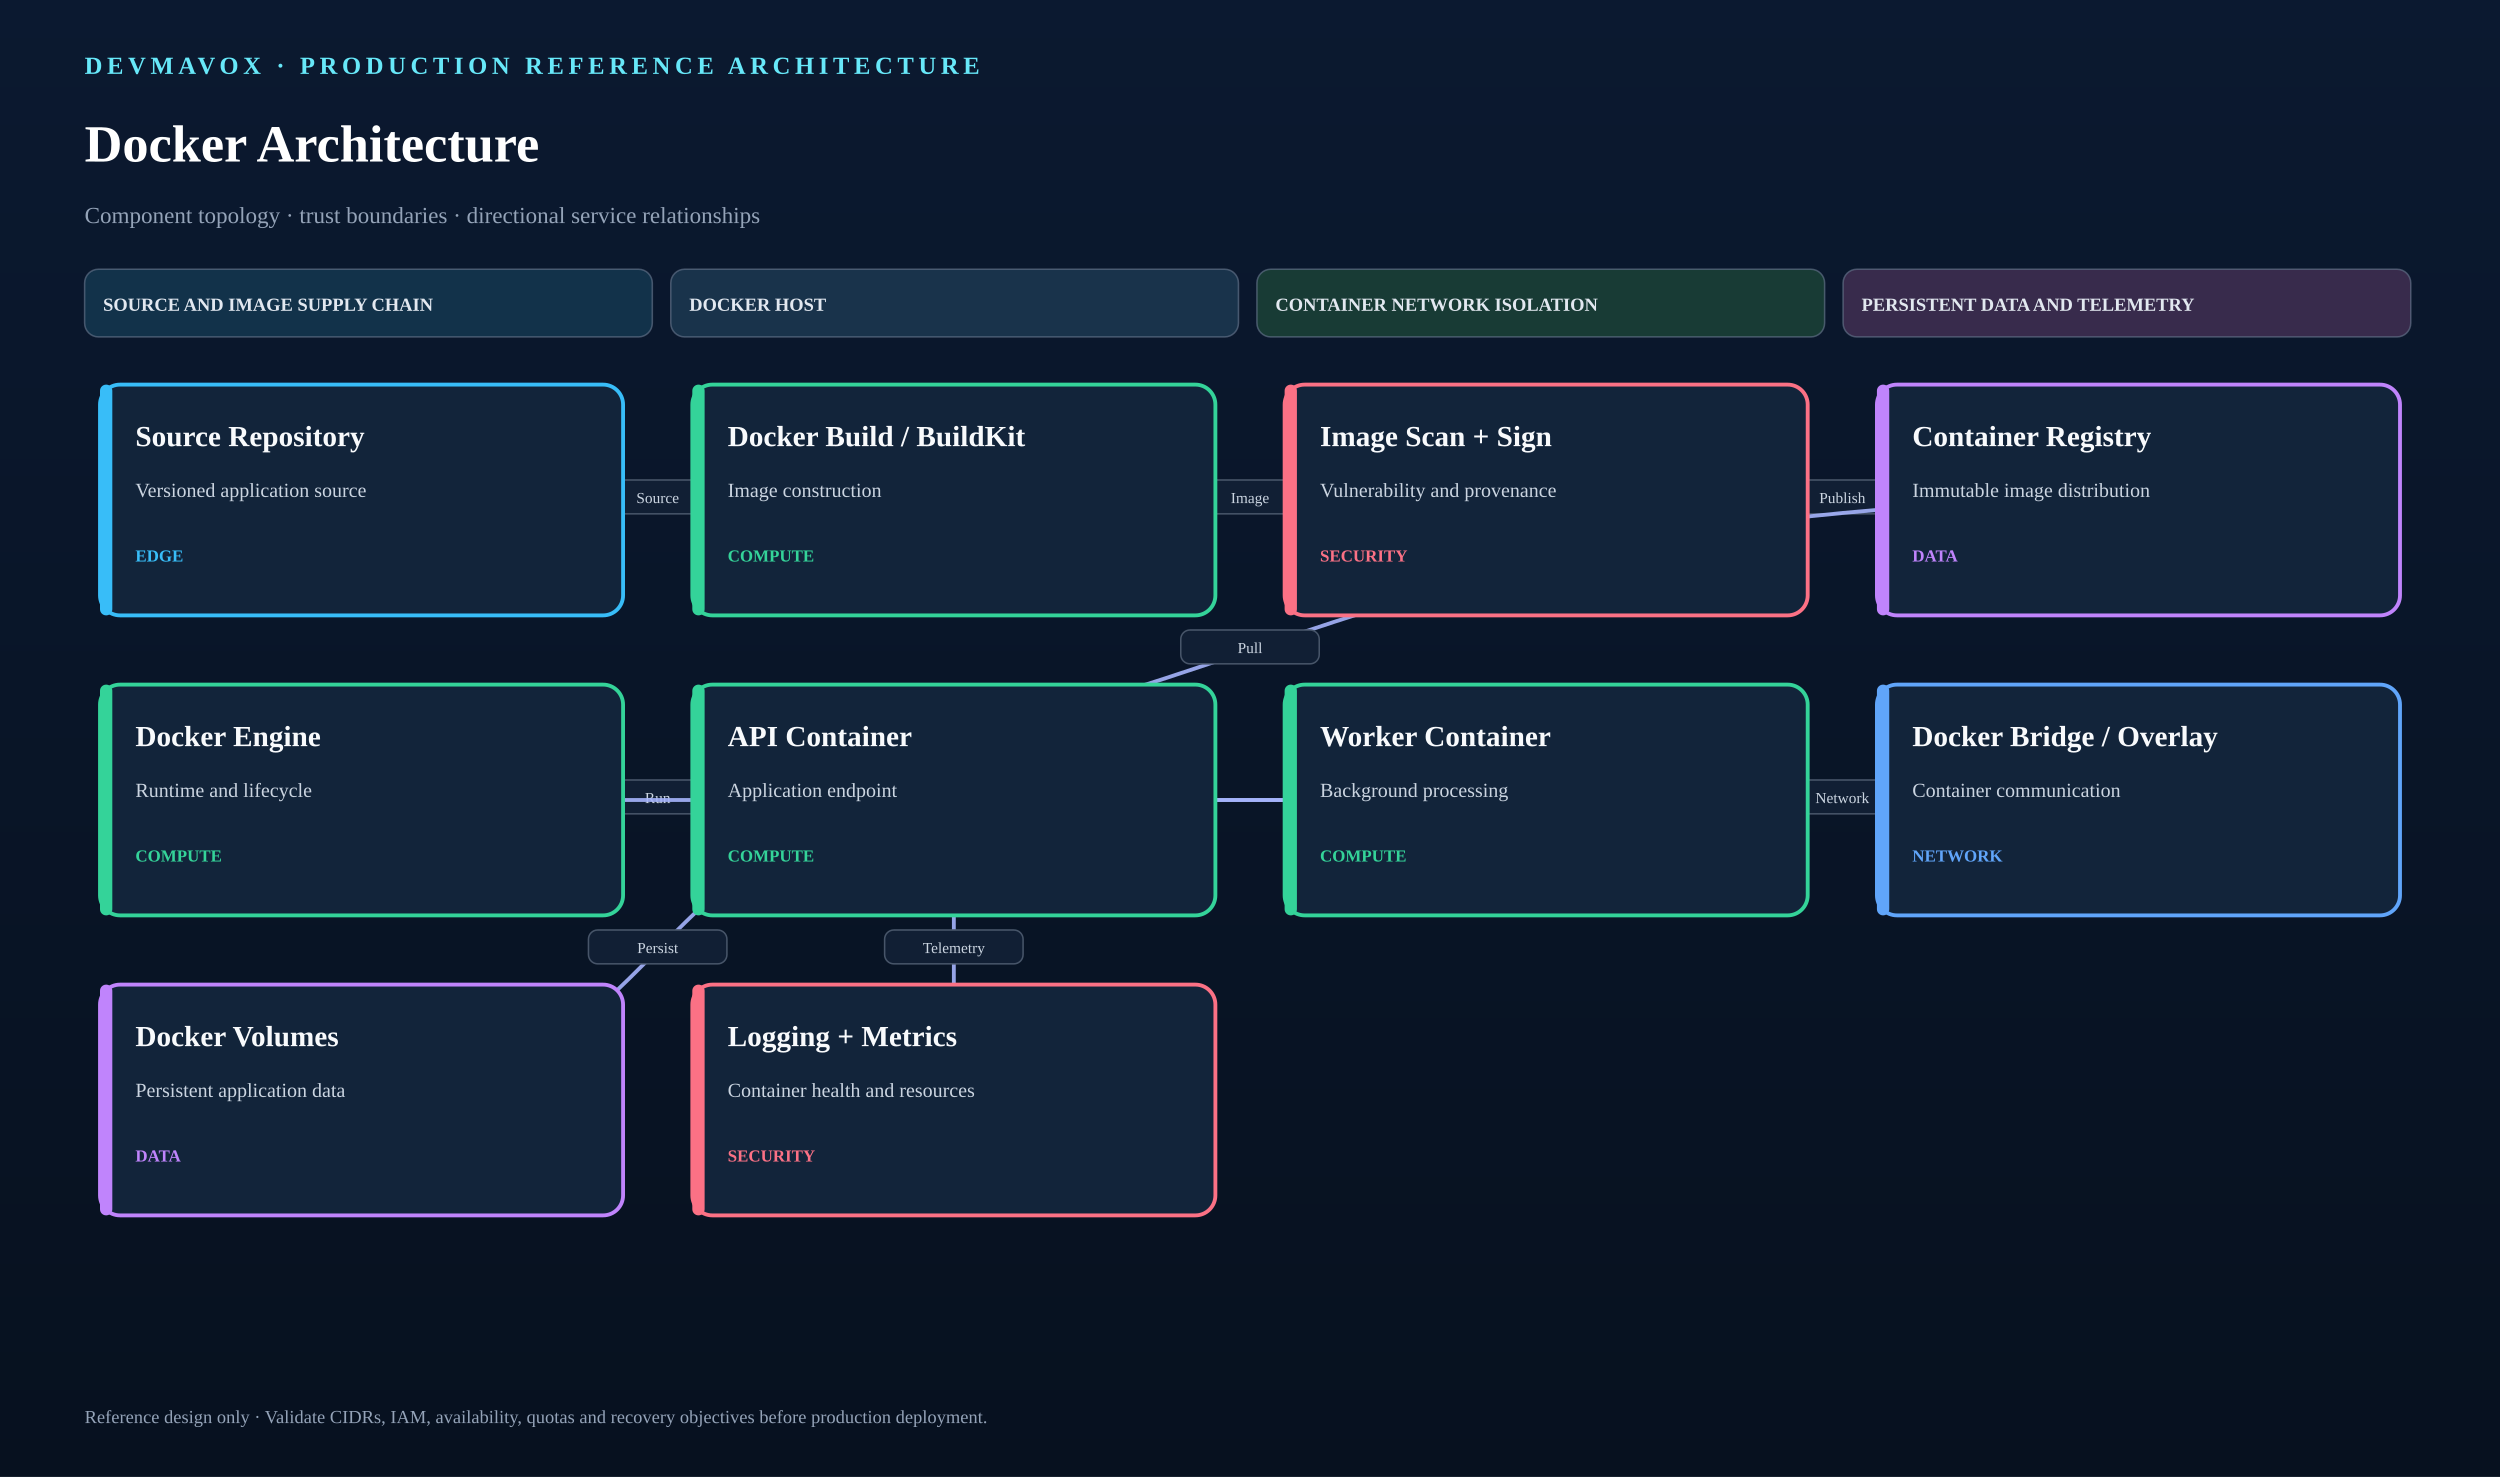
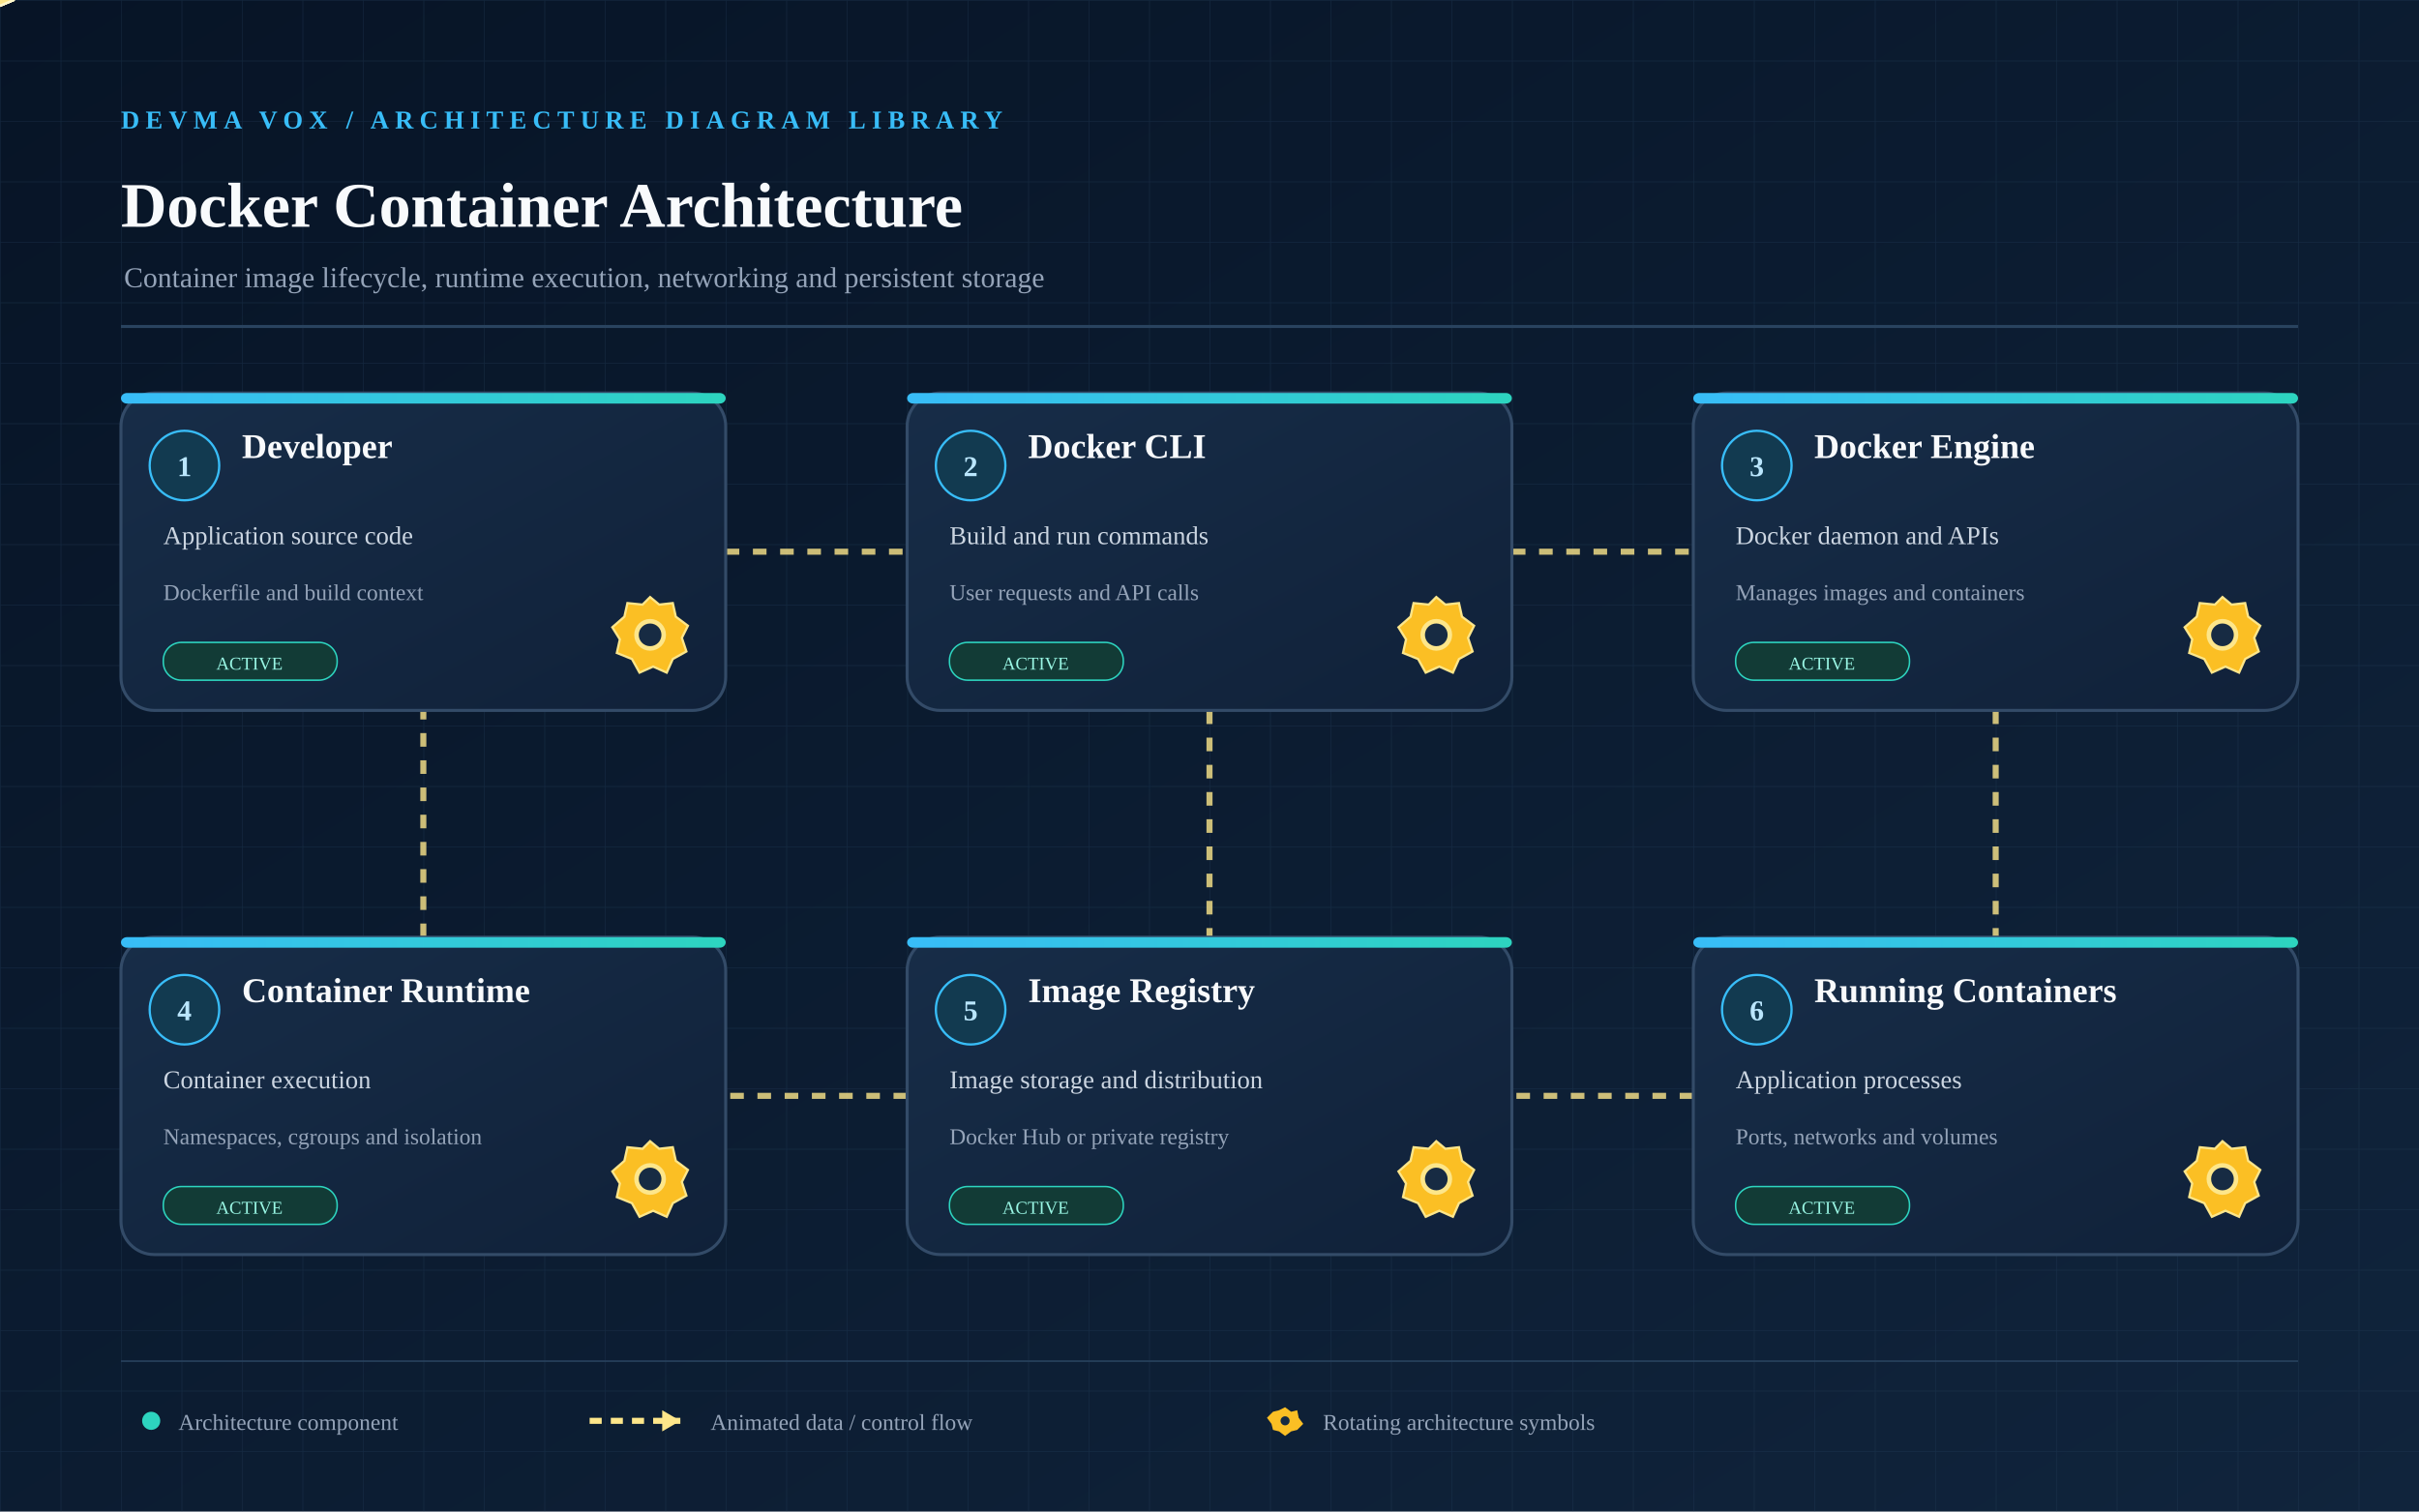
- <svg xmlns="http://www.w3.org/2000/svg" width="1625" height="960" viewBox="0 0 1625 960">
+ <svg xmlns="http://www.w3.org/2000/svg" width="1600" height="1000" viewBox="0 0 1600 1000">
  <defs>
-     <linearGradient id="bg" x2="0" y2="1">
-       <stop stop-color="#0b1930" />
-       <stop offset="1" stop-color="#07111f" />
+     <linearGradient id="background" x1="0" y1="0" x2="1" y2="1">
+       <stop offset="0" stop-color="#071426" />
+       <stop offset="1" stop-color="#10243C" />
    </linearGradient>
-     <marker id="arr" markerWidth="10" markerHeight="10" refX="8" refY="4" orient="auto">
-       <path d="M0 0 L0 8 L9 4Z" fill="#cbd5e1" />
-     </marker>
+     <linearGradient id="card" x1="0" y1="0" x2="1" y2="1">
+       <stop offset="0" stop-color="#172D48" />
+       <stop offset="1" stop-color="#102139" />
+     </linearGradient>
+     <linearGradient id="accent">
+       <stop offset="0" stop-color="#38BDF8" />
+       <stop offset="1" stop-color="#2DD4BF" />
+     </linearGradient>
+     <pattern id="grid" width="40" height="40" patternUnits="userSpaceOnUse">
+       <path d="M40 0H0V40" fill="none" stroke="#24415E" stroke-width="1" opacity=".35" />
+     </pattern>
  </defs>
-   <rect width="100%" height="100%" fill="url(#bg)" />
-   <text x="55" y="48" fill="#67e8f9" font-size="16" font-weight="700" letter-spacing="3">DEVMAVOX · PRODUCTION REFERENCE ARCHITECTURE</text>
-   <text x="55" y="105" fill="white" font-size="34" font-weight="800">Docker Architecture</text>
-   <text x="55" y="145" fill="#94a3b8" font-size="15">Component topology · trust boundaries · directional service relationships</text>
-   <rect x="55" y="175" width="369" height="44" rx="9" fill="#12324a" stroke="#64748b" stroke-opacity=".65" />
-   <text x="67" y="202" fill="#e2e8f0" font-size="12" font-weight="700">SOURCE AND IMAGE SUPPLY CHAIN</text>
-   <rect x="436" y="175" width="369" height="44" rx="9" fill="#19334b" stroke="#64748b" stroke-opacity=".65" />
-   <text x="448" y="202" fill="#e2e8f0" font-size="12" font-weight="700">DOCKER HOST</text>
-   <rect x="817" y="175" width="369" height="44" rx="9" fill="#183b35" stroke="#64748b" stroke-opacity=".65" />
-   <text x="829" y="202" fill="#e2e8f0" font-size="12" font-weight="700">CONTAINER NETWORK ISOLATION</text>
-   <rect x="1198" y="175" width="369" height="44" rx="9" fill="#382b4c" stroke="#64748b" stroke-opacity=".65" />
-   <text x="1210" y="202" fill="#e2e8f0" font-size="12" font-weight="700">PERSISTENT DATA AND TELEMETRY</text>
-   <path d="M 235 325 C 427.5 325, 427.5 325, 620 325" fill="none" stroke="#a5b4fc" stroke-width="2.5" marker-end="url(#arr)" opacity=".9" />
-   <rect x="382.5" y="312" width="90" height="22" rx="6" fill="#111f34" stroke="#475569" />
-   <text x="427.5" y="327" fill="#cbd5e1" text-anchor="middle" font-size="10">Source</text>
-   <path d="M 620 325 C 812.5 325, 812.5 325, 1005 325" fill="none" stroke="#a5b4fc" stroke-width="2.5" marker-end="url(#arr)" opacity=".9" />
-   <rect x="767.5" y="312" width="90" height="22" rx="6" fill="#111f34" stroke="#475569" />
-   <text x="812.5" y="327" fill="#cbd5e1" text-anchor="middle" font-size="10">Image</text>
-   <path d="M 1005 325 C 1197.5 325, 1197.5 325, 1390 325" fill="none" stroke="#a5b4fc" stroke-width="2.5" marker-end="url(#arr)" opacity=".9" />
-   <rect x="1152.5" y="312" width="90" height="22" rx="6" fill="#111f34" stroke="#475569" />
-   <text x="1197.5" y="327" fill="#cbd5e1" text-anchor="middle" font-size="10">Publish</text>
-   <path d="M 1390 325 C 812.5 325, 812.5 520, 235 520" fill="none" stroke="#a5b4fc" stroke-width="2.5" marker-end="url(#arr)" opacity=".9" />
-   <rect x="767.5" y="409.5" width="90" height="22" rx="6" fill="#111f34" stroke="#475569" />
-   <text x="812.5" y="424.5" fill="#cbd5e1" text-anchor="middle" font-size="10">Pull</text>
-   <path d="M 235 520 C 427.5 520, 427.5 520, 620 520" fill="none" stroke="#a5b4fc" stroke-width="2.5" marker-end="url(#arr)" opacity=".9" />
-   <rect x="382.5" y="507" width="90" height="22" rx="6" fill="#111f34" stroke="#475569" />
-   <text x="427.5" y="522" fill="#cbd5e1" text-anchor="middle" font-size="10">Run</text>
-   <path d="M 235 520 C 620 520, 620 520, 1005 520" fill="none" stroke="#a5b4fc" stroke-width="2.5" marker-end="url(#arr)" opacity=".9" />
-   <rect x="575" y="507" width="90" height="22" rx="6" fill="#111f34" stroke="#475569" />
-   <text x="620" y="522" fill="#cbd5e1" text-anchor="middle" font-size="10">Run</text>
-   <path d="M 620 520 C 1005 520, 1005 520, 1390 520" fill="none" stroke="#a5b4fc" stroke-width="2.5" marker-end="url(#arr)" opacity=".9" />
-   <rect x="960" y="507" width="90" height="22" rx="6" fill="#111f34" stroke="#475569" />
-   <text x="1005" y="522" fill="#cbd5e1" text-anchor="middle" font-size="10">Network</text>
-   <path d="M 1005 520 C 1197.5 520, 1197.5 520, 1390 520" fill="none" stroke="#a5b4fc" stroke-width="2.5" marker-end="url(#arr)" opacity=".9" />
-   <rect x="1152.5" y="507" width="90" height="22" rx="6" fill="#111f34" stroke="#475569" />
-   <text x="1197.5" y="522" fill="#cbd5e1" text-anchor="middle" font-size="10">Network</text>
-   <path d="M 620 520 C 427.5 520, 427.5 715, 235 715" fill="none" stroke="#a5b4fc" stroke-width="2.5" marker-end="url(#arr)" opacity=".9" />
-   <rect x="382.5" y="604.5" width="90" height="22" rx="6" fill="#111f34" stroke="#475569" />
-   <text x="427.5" y="619.5" fill="#cbd5e1" text-anchor="middle" font-size="10">Persist</text>
-   <path d="M 620 520 C 620 520, 620 715, 620 715" fill="none" stroke="#a5b4fc" stroke-width="2.5" marker-end="url(#arr)" opacity=".9" />
-   <rect x="575" y="604.5" width="90" height="22" rx="6" fill="#111f34" stroke="#475569" />
-   <text x="620" y="619.5" fill="#cbd5e1" text-anchor="middle" font-size="10">Telemetry</text>
+   <rect width="1600" height="1000" fill="url(#background)" />
+   <rect width="1600" height="1000" fill="url(#grid)" />
+   <text x="80" y="85" font-size="17" font-weight="700" letter-spacing="4" fill="#38BDF8">DEVMA VOX  /  ARCHITECTURE DIAGRAM LIBRARY</text>
+   <text x="80" y="150" font-size="42" font-weight="800" fill="#F8FAFC">Docker Container Architecture</text>
+   <text x="82" y="190" font-size="19" fill="#94A3B8">Container image lifecycle, runtime execution, networking and persistent storage</text>
+   <rect x="80" y="215" width="1440" height="2" fill="#29435F" />
+   <path d="M480 365 H600" fill="none" stroke="#FDE68A" stroke-width="4" stroke-dasharray="9 9" opacity=".8" />
+   <path d="M1000 365 H1120" fill="none" stroke="#FDE68A" stroke-width="4" stroke-dasharray="9 9" opacity=".8" />
+   <path d="M1320 470 V620" fill="none" stroke="#FDE68A" stroke-width="4" stroke-dasharray="9 9" opacity=".8" />
+   <path d="M1120 725 H1000" fill="none" stroke="#FDE68A" stroke-width="4" stroke-dasharray="9 9" opacity=".8" />
+   <path d="M600 725 H480" fill="none" stroke="#FDE68A" stroke-width="4" stroke-dasharray="9 9" opacity=".8" />
+   <path d="M280 620 V470" fill="none" stroke="#FDE68A" stroke-width="4" stroke-dasharray="9 9" opacity=".8" />
+   <path d="M800 470 V620" fill="none" stroke="#FDE68A" stroke-width="4" stroke-dasharray="9 9" opacity=".8" />
  <g>
-     <rect x="65" y="250" width="340" height="150" rx="13" fill="#12243a" stroke="#38bdf8" stroke-width="2.5" />
-     <rect x="65" y="250" width="8" height="150" rx="4" fill="#38bdf8" />
-     <text x="88" y="290" fill="#f8fafc" font-size="19" font-weight="700">Source Repository</text>
-     <text x="88" y="323" fill="#cbd5e1" font-size="13">Versioned application source</text>
-     <text x="88" y="365" fill="#38bdf8" font-size="11" font-weight="700">EDGE</text>
+     <rect x="80" y="260" width="400" height="210" rx="22" fill="url(#card)" stroke="#334B68" stroke-width="2" />
+     <rect x="80" y="260" width="400" height="7" rx="4" fill="url(#accent)" />
+     <circle cx="122" cy="308" r="23" fill="#123A50" stroke="#38BDF8" stroke-width="1.5" />
+     <text x="122" y="315" text-anchor="middle" font-size="19" font-weight="bold" fill="#BAE6FD">1</text>
+     <text x="160" y="303" font-size="23" font-weight="700" fill="#F8FAFC">Developer</text>
+     <text x="108" y="360" font-size="17" fill="#CBD5E1">Application source code</text>
+     <text x="108" y="397" font-size="15" fill="#94A3B8">Dockerfile and build context</text>
+     <rect x="108" y="425" width="115" height="25" rx="12" fill="#123B36" stroke="#2DD4BF" />
+     <text x="165" y="443" text-anchor="middle" font-size="12" fill="#99F6E4">ACTIVE</text>
+     <g transform="translate(430,420)">
+       <g class="rotor">
+         <path d="M0,-25 L6,-20 L15,-21 L17,-12 L25,-6 L21,2 L24,11 L15,16 L11,25 L2,21 L-7,25 L-12,16 L-22,12 L-20,3 L-25,-5 L-17,-12 L-15,-21 L-5,-20 Z" fill="#FBBF24" stroke="#FDE68A" stroke-width="1.5" />
+         <circle r="9" fill="#172B43" stroke="#FDE68A" stroke-width="3" />
+       </g>
+       <animateTransform attributeName="transform" type="rotate" from="0" to="360" dur="12s" repeatCount="indefinite" />
+     </g>
  </g>
  <g>
-     <rect x="450" y="250" width="340" height="150" rx="13" fill="#12243a" stroke="#34d399" stroke-width="2.5" />
-     <rect x="450" y="250" width="8" height="150" rx="4" fill="#34d399" />
-     <text x="473" y="290" fill="#f8fafc" font-size="19" font-weight="700">Docker Build / BuildKit</text>
-     <text x="473" y="323" fill="#cbd5e1" font-size="13">Image construction</text>
-     <text x="473" y="365" fill="#34d399" font-size="11" font-weight="700">COMPUTE</text>
+     <rect x="600" y="260" width="400" height="210" rx="22" fill="url(#card)" stroke="#334B68" stroke-width="2" />
+     <rect x="600" y="260" width="400" height="7" rx="4" fill="url(#accent)" />
+     <circle cx="642" cy="308" r="23" fill="#123A50" stroke="#38BDF8" stroke-width="1.5" />
+     <text x="642" y="315" text-anchor="middle" font-size="19" font-weight="bold" fill="#BAE6FD">2</text>
+     <text x="680" y="303" font-size="23" font-weight="700" fill="#F8FAFC">Docker CLI</text>
+     <text x="628" y="360" font-size="17" fill="#CBD5E1">Build and run commands</text>
+     <text x="628" y="397" font-size="15" fill="#94A3B8">User requests and API calls</text>
+     <rect x="628" y="425" width="115" height="25" rx="12" fill="#123B36" stroke="#2DD4BF" />
+     <text x="685" y="443" text-anchor="middle" font-size="12" fill="#99F6E4">ACTIVE</text>
+     <g transform="translate(950,420)">
+       <g class="rotor">
+         <path d="M0,-25 L6,-20 L15,-21 L17,-12 L25,-6 L21,2 L24,11 L15,16 L11,25 L2,21 L-7,25 L-12,16 L-22,12 L-20,3 L-25,-5 L-17,-12 L-15,-21 L-5,-20 Z" fill="#FBBF24" stroke="#FDE68A" stroke-width="1.5" />
+         <circle r="9" fill="#172B43" stroke="#FDE68A" stroke-width="3" />
+       </g>
+       <animateTransform attributeName="transform" type="rotate" from="0" to="360" dur="12s" repeatCount="indefinite" />
+     </g>
  </g>
  <g>
-     <rect x="835" y="250" width="340" height="150" rx="13" fill="#12243a" stroke="#fb7185" stroke-width="2.5" />
-     <rect x="835" y="250" width="8" height="150" rx="4" fill="#fb7185" />
-     <text x="858" y="290" fill="#f8fafc" font-size="19" font-weight="700">Image Scan + Sign</text>
-     <text x="858" y="323" fill="#cbd5e1" font-size="13">Vulnerability and provenance</text>
-     <text x="858" y="365" fill="#fb7185" font-size="11" font-weight="700">SECURITY</text>
+     <rect x="1120" y="260" width="400" height="210" rx="22" fill="url(#card)" stroke="#334B68" stroke-width="2" />
+     <rect x="1120" y="260" width="400" height="7" rx="4" fill="url(#accent)" />
+     <circle cx="1162" cy="308" r="23" fill="#123A50" stroke="#38BDF8" stroke-width="1.5" />
+     <text x="1162" y="315" text-anchor="middle" font-size="19" font-weight="bold" fill="#BAE6FD">3</text>
+     <text x="1200" y="303" font-size="23" font-weight="700" fill="#F8FAFC">Docker Engine</text>
+     <text x="1148" y="360" font-size="17" fill="#CBD5E1">Docker daemon and APIs</text>
+     <text x="1148" y="397" font-size="15" fill="#94A3B8">Manages images and containers</text>
+     <rect x="1148" y="425" width="115" height="25" rx="12" fill="#123B36" stroke="#2DD4BF" />
+     <text x="1205" y="443" text-anchor="middle" font-size="12" fill="#99F6E4">ACTIVE</text>
+     <g transform="translate(1470,420)">
+       <g class="rotor">
+         <path d="M0,-25 L6,-20 L15,-21 L17,-12 L25,-6 L21,2 L24,11 L15,16 L11,25 L2,21 L-7,25 L-12,16 L-22,12 L-20,3 L-25,-5 L-17,-12 L-15,-21 L-5,-20 Z" fill="#FBBF24" stroke="#FDE68A" stroke-width="1.5" />
+         <circle r="9" fill="#172B43" stroke="#FDE68A" stroke-width="3" />
+       </g>
+       <animateTransform attributeName="transform" type="rotate" from="0" to="360" dur="12s" repeatCount="indefinite" />
+     </g>
  </g>
  <g>
-     <rect x="1220" y="250" width="340" height="150" rx="13" fill="#12243a" stroke="#c084fc" stroke-width="2.5" />
-     <rect x="1220" y="250" width="8" height="150" rx="4" fill="#c084fc" />
-     <text x="1243" y="290" fill="#f8fafc" font-size="19" font-weight="700">Container Registry</text>
-     <text x="1243" y="323" fill="#cbd5e1" font-size="13">Immutable image distribution</text>
-     <text x="1243" y="365" fill="#c084fc" font-size="11" font-weight="700">DATA</text>
+     <rect x="80" y="620" width="400" height="210" rx="22" fill="url(#card)" stroke="#334B68" stroke-width="2" />
+     <rect x="80" y="620" width="400" height="7" rx="4" fill="url(#accent)" />
+     <circle cx="122" cy="668" r="23" fill="#123A50" stroke="#38BDF8" stroke-width="1.5" />
+     <text x="122" y="675" text-anchor="middle" font-size="19" font-weight="bold" fill="#BAE6FD">4</text>
+     <text x="160" y="663" font-size="23" font-weight="700" fill="#F8FAFC">Container Runtime</text>
+     <text x="108" y="720" font-size="17" fill="#CBD5E1">Container execution</text>
+     <text x="108" y="757" font-size="15" fill="#94A3B8">Namespaces, cgroups and isolation</text>
+     <rect x="108" y="785" width="115" height="25" rx="12" fill="#123B36" stroke="#2DD4BF" />
+     <text x="165" y="803" text-anchor="middle" font-size="12" fill="#99F6E4">ACTIVE</text>
+     <g transform="translate(430,780)">
+       <g class="rotor">
+         <path d="M0,-25 L6,-20 L15,-21 L17,-12 L25,-6 L21,2 L24,11 L15,16 L11,25 L2,21 L-7,25 L-12,16 L-22,12 L-20,3 L-25,-5 L-17,-12 L-15,-21 L-5,-20 Z" fill="#FBBF24" stroke="#FDE68A" stroke-width="1.5" />
+         <circle r="9" fill="#172B43" stroke="#FDE68A" stroke-width="3" />
+       </g>
+       <animateTransform attributeName="transform" type="rotate" from="0" to="360" dur="12s" repeatCount="indefinite" />
+     </g>
  </g>
  <g>
-     <rect x="65" y="445" width="340" height="150" rx="13" fill="#12243a" stroke="#34d399" stroke-width="2.5" />
-     <rect x="65" y="445" width="8" height="150" rx="4" fill="#34d399" />
-     <text x="88" y="485" fill="#f8fafc" font-size="19" font-weight="700">Docker Engine</text>
-     <text x="88" y="518" fill="#cbd5e1" font-size="13">Runtime and lifecycle</text>
-     <text x="88" y="560" fill="#34d399" font-size="11" font-weight="700">COMPUTE</text>
+     <rect x="600" y="620" width="400" height="210" rx="22" fill="url(#card)" stroke="#334B68" stroke-width="2" />
+     <rect x="600" y="620" width="400" height="7" rx="4" fill="url(#accent)" />
+     <circle cx="642" cy="668" r="23" fill="#123A50" stroke="#38BDF8" stroke-width="1.5" />
+     <text x="642" y="675" text-anchor="middle" font-size="19" font-weight="bold" fill="#BAE6FD">5</text>
+     <text x="680" y="663" font-size="23" font-weight="700" fill="#F8FAFC">Image Registry</text>
+     <text x="628" y="720" font-size="17" fill="#CBD5E1">Image storage and distribution</text>
+     <text x="628" y="757" font-size="15" fill="#94A3B8">Docker Hub or private registry</text>
+     <rect x="628" y="785" width="115" height="25" rx="12" fill="#123B36" stroke="#2DD4BF" />
+     <text x="685" y="803" text-anchor="middle" font-size="12" fill="#99F6E4">ACTIVE</text>
+     <g transform="translate(950,780)">
+       <g class="rotor">
+         <path d="M0,-25 L6,-20 L15,-21 L17,-12 L25,-6 L21,2 L24,11 L15,16 L11,25 L2,21 L-7,25 L-12,16 L-22,12 L-20,3 L-25,-5 L-17,-12 L-15,-21 L-5,-20 Z" fill="#FBBF24" stroke="#FDE68A" stroke-width="1.5" />
+         <circle r="9" fill="#172B43" stroke="#FDE68A" stroke-width="3" />
+       </g>
+       <animateTransform attributeName="transform" type="rotate" from="0" to="360" dur="12s" repeatCount="indefinite" />
+     </g>
  </g>
  <g>
-     <rect x="450" y="445" width="340" height="150" rx="13" fill="#12243a" stroke="#34d399" stroke-width="2.5" />
-     <rect x="450" y="445" width="8" height="150" rx="4" fill="#34d399" />
-     <text x="473" y="485" fill="#f8fafc" font-size="19" font-weight="700">API Container</text>
-     <text x="473" y="518" fill="#cbd5e1" font-size="13">Application endpoint</text>
-     <text x="473" y="560" fill="#34d399" font-size="11" font-weight="700">COMPUTE</text>
+     <rect x="1120" y="620" width="400" height="210" rx="22" fill="url(#card)" stroke="#334B68" stroke-width="2" />
+     <rect x="1120" y="620" width="400" height="7" rx="4" fill="url(#accent)" />
+     <circle cx="1162" cy="668" r="23" fill="#123A50" stroke="#38BDF8" stroke-width="1.5" />
+     <text x="1162" y="675" text-anchor="middle" font-size="19" font-weight="bold" fill="#BAE6FD">6</text>
+     <text x="1200" y="663" font-size="23" font-weight="700" fill="#F8FAFC">Running Containers</text>
+     <text x="1148" y="720" font-size="17" fill="#CBD5E1">Application processes</text>
+     <text x="1148" y="757" font-size="15" fill="#94A3B8">Ports, networks and volumes</text>
+     <rect x="1148" y="785" width="115" height="25" rx="12" fill="#123B36" stroke="#2DD4BF" />
+     <text x="1205" y="803" text-anchor="middle" font-size="12" fill="#99F6E4">ACTIVE</text>
+     <g transform="translate(1470,780)">
+       <g class="rotor">
+         <path d="M0,-25 L6,-20 L15,-21 L17,-12 L25,-6 L21,2 L24,11 L15,16 L11,25 L2,21 L-7,25 L-12,16 L-22,12 L-20,3 L-25,-5 L-17,-12 L-15,-21 L-5,-20 Z" fill="#FBBF24" stroke="#FDE68A" stroke-width="1.5" />
+         <circle r="9" fill="#172B43" stroke="#FDE68A" stroke-width="3" />
+       </g>
+       <animateTransform attributeName="transform" type="rotate" from="0" to="360" dur="12s" repeatCount="indefinite" />
+     </g>
  </g>
  <g>
-     <rect x="835" y="445" width="340" height="150" rx="13" fill="#12243a" stroke="#34d399" stroke-width="2.5" />
-     <rect x="835" y="445" width="8" height="150" rx="4" fill="#34d399" />
-     <text x="858" y="485" fill="#f8fafc" font-size="19" font-weight="700">Worker Container</text>
-     <text x="858" y="518" fill="#cbd5e1" font-size="13">Background processing</text>
-     <text x="858" y="560" fill="#34d399" font-size="11" font-weight="700">COMPUTE</text>
+     <path d="M -15,-10 L 9,0 L -15,10 Z" fill="#FDE68A" stroke="#FFF7CC" stroke-width="1.5" stroke-linejoin="round" />
+     <animateMotion path="M480 365 H600" dur="2.8s" begin="-0.35s" repeatCount="indefinite" rotate="auto" calcMode="paced" />
  </g>
  <g>
-     <rect x="1220" y="445" width="340" height="150" rx="13" fill="#12243a" stroke="#60a5fa" stroke-width="2.5" />
-     <rect x="1220" y="445" width="8" height="150" rx="4" fill="#60a5fa" />
-     <text x="1243" y="485" fill="#f8fafc" font-size="19" font-weight="700">Docker Bridge / Overlay</text>
-     <text x="1243" y="518" fill="#cbd5e1" font-size="13">Container communication</text>
-     <text x="1243" y="560" fill="#60a5fa" font-size="11" font-weight="700">NETWORK</text>
+     <path d="M -15,-10 L 9,0 L -15,10 Z" fill="#FDE68A" stroke="#FFF7CC" stroke-width="1.5" stroke-linejoin="round" />
+     <animateMotion path="M1000 365 H1120" dur="2.8s" begin="-0.7s" repeatCount="indefinite" rotate="auto" calcMode="paced" />
  </g>
  <g>
-     <rect x="65" y="640" width="340" height="150" rx="13" fill="#12243a" stroke="#c084fc" stroke-width="2.5" />
-     <rect x="65" y="640" width="8" height="150" rx="4" fill="#c084fc" />
-     <text x="88" y="680" fill="#f8fafc" font-size="19" font-weight="700">Docker Volumes</text>
-     <text x="88" y="713" fill="#cbd5e1" font-size="13">Persistent application data</text>
-     <text x="88" y="755" fill="#c084fc" font-size="11" font-weight="700">DATA</text>
+     <path d="M -15,-10 L 9,0 L -15,10 Z" fill="#FDE68A" stroke="#FFF7CC" stroke-width="1.5" stroke-linejoin="round" />
+     <animateMotion path="M1320 470 V620" dur="2.8s" begin="-1.05s" repeatCount="indefinite" rotate="auto" calcMode="paced" />
  </g>
  <g>
-     <rect x="450" y="640" width="340" height="150" rx="13" fill="#12243a" stroke="#fb7185" stroke-width="2.5" />
-     <rect x="450" y="640" width="8" height="150" rx="4" fill="#fb7185" />
-     <text x="473" y="680" fill="#f8fafc" font-size="19" font-weight="700">Logging + Metrics</text>
-     <text x="473" y="713" fill="#cbd5e1" font-size="13">Container health and resources</text>
-     <text x="473" y="755" fill="#fb7185" font-size="11" font-weight="700">SECURITY</text>
+     <path d="M -15,-10 L 9,0 L -15,10 Z" fill="#FDE68A" stroke="#FFF7CC" stroke-width="1.5" stroke-linejoin="round" />
+     <animateMotion path="M1120 725 H1000" dur="2.8s" begin="-1.4s" repeatCount="indefinite" rotate="auto" calcMode="paced" />
  </g>
-   <text x="55" y="925" fill="#94a3b8" font-size="12">Reference design only · Validate CIDRs, IAM, availability, quotas and recovery objectives before production deployment.</text>
+   <g>
+     <path d="M -15,-10 L 9,0 L -15,10 Z" fill="#FDE68A" stroke="#FFF7CC" stroke-width="1.5" stroke-linejoin="round" />
+     <animateMotion path="M600 725 H480" dur="2.8s" begin="-1.75s" repeatCount="indefinite" rotate="auto" calcMode="paced" />
+   </g>
+   <g>
+     <path d="M -15,-10 L 9,0 L -15,10 Z" fill="#FDE68A" stroke="#FFF7CC" stroke-width="1.5" stroke-linejoin="round" />
+     <animateMotion path="M280 620 V470" dur="2.8s" begin="-2.1s" repeatCount="indefinite" rotate="auto" calcMode="paced" />
+   </g>
+   <g>
+     <path d="M -15,-10 L 9,0 L -15,10 Z" fill="#FDE68A" stroke="#FFF7CC" stroke-width="1.5" stroke-linejoin="round" />
+     <animateMotion path="M800 470 V620" dur="2.8s" begin="-2.45s" repeatCount="indefinite" rotate="auto" calcMode="paced" />
+   </g>
+   <rect x="80" y="900" width="1440" height="1" fill="#29435F" />
+   <circle cx="100" cy="940" r="6" fill="#2DD4BF" />
+   <text x="118" y="946" font-size="15" fill="#94A3B8">Architecture component</text>
+   <path d="M390 940 H450" stroke="#FDE68A" stroke-width="4" stroke-dasharray="8 6" />
+   <path d="M450 940 l-12 -7 v14 z" fill="#FDE68A" />
+   <text x="470" y="946" font-size="15" fill="#94A3B8">Animated data / control flow</text>
+   <g transform="translate(850 940)">
+     <path d="M0,-9 L4,-6 L8,-7 L9,-2 L12,2 L8,6 L4,7 L0,10 L-4,7 L-8,6 L-9,2 L-12,-2 L-8,-6 L-4,-7 Z" fill="#FBBF24" />
+     <circle r="3" fill="#172B43" />
+     <animateTransform attributeName="transform" type="rotate" from="0" to="360" dur="8s" repeatCount="indefinite" />
+   </g>
+   <text x="875" y="946" font-size="15" fill="#94A3B8">Rotating architecture symbols</text>
</svg>
